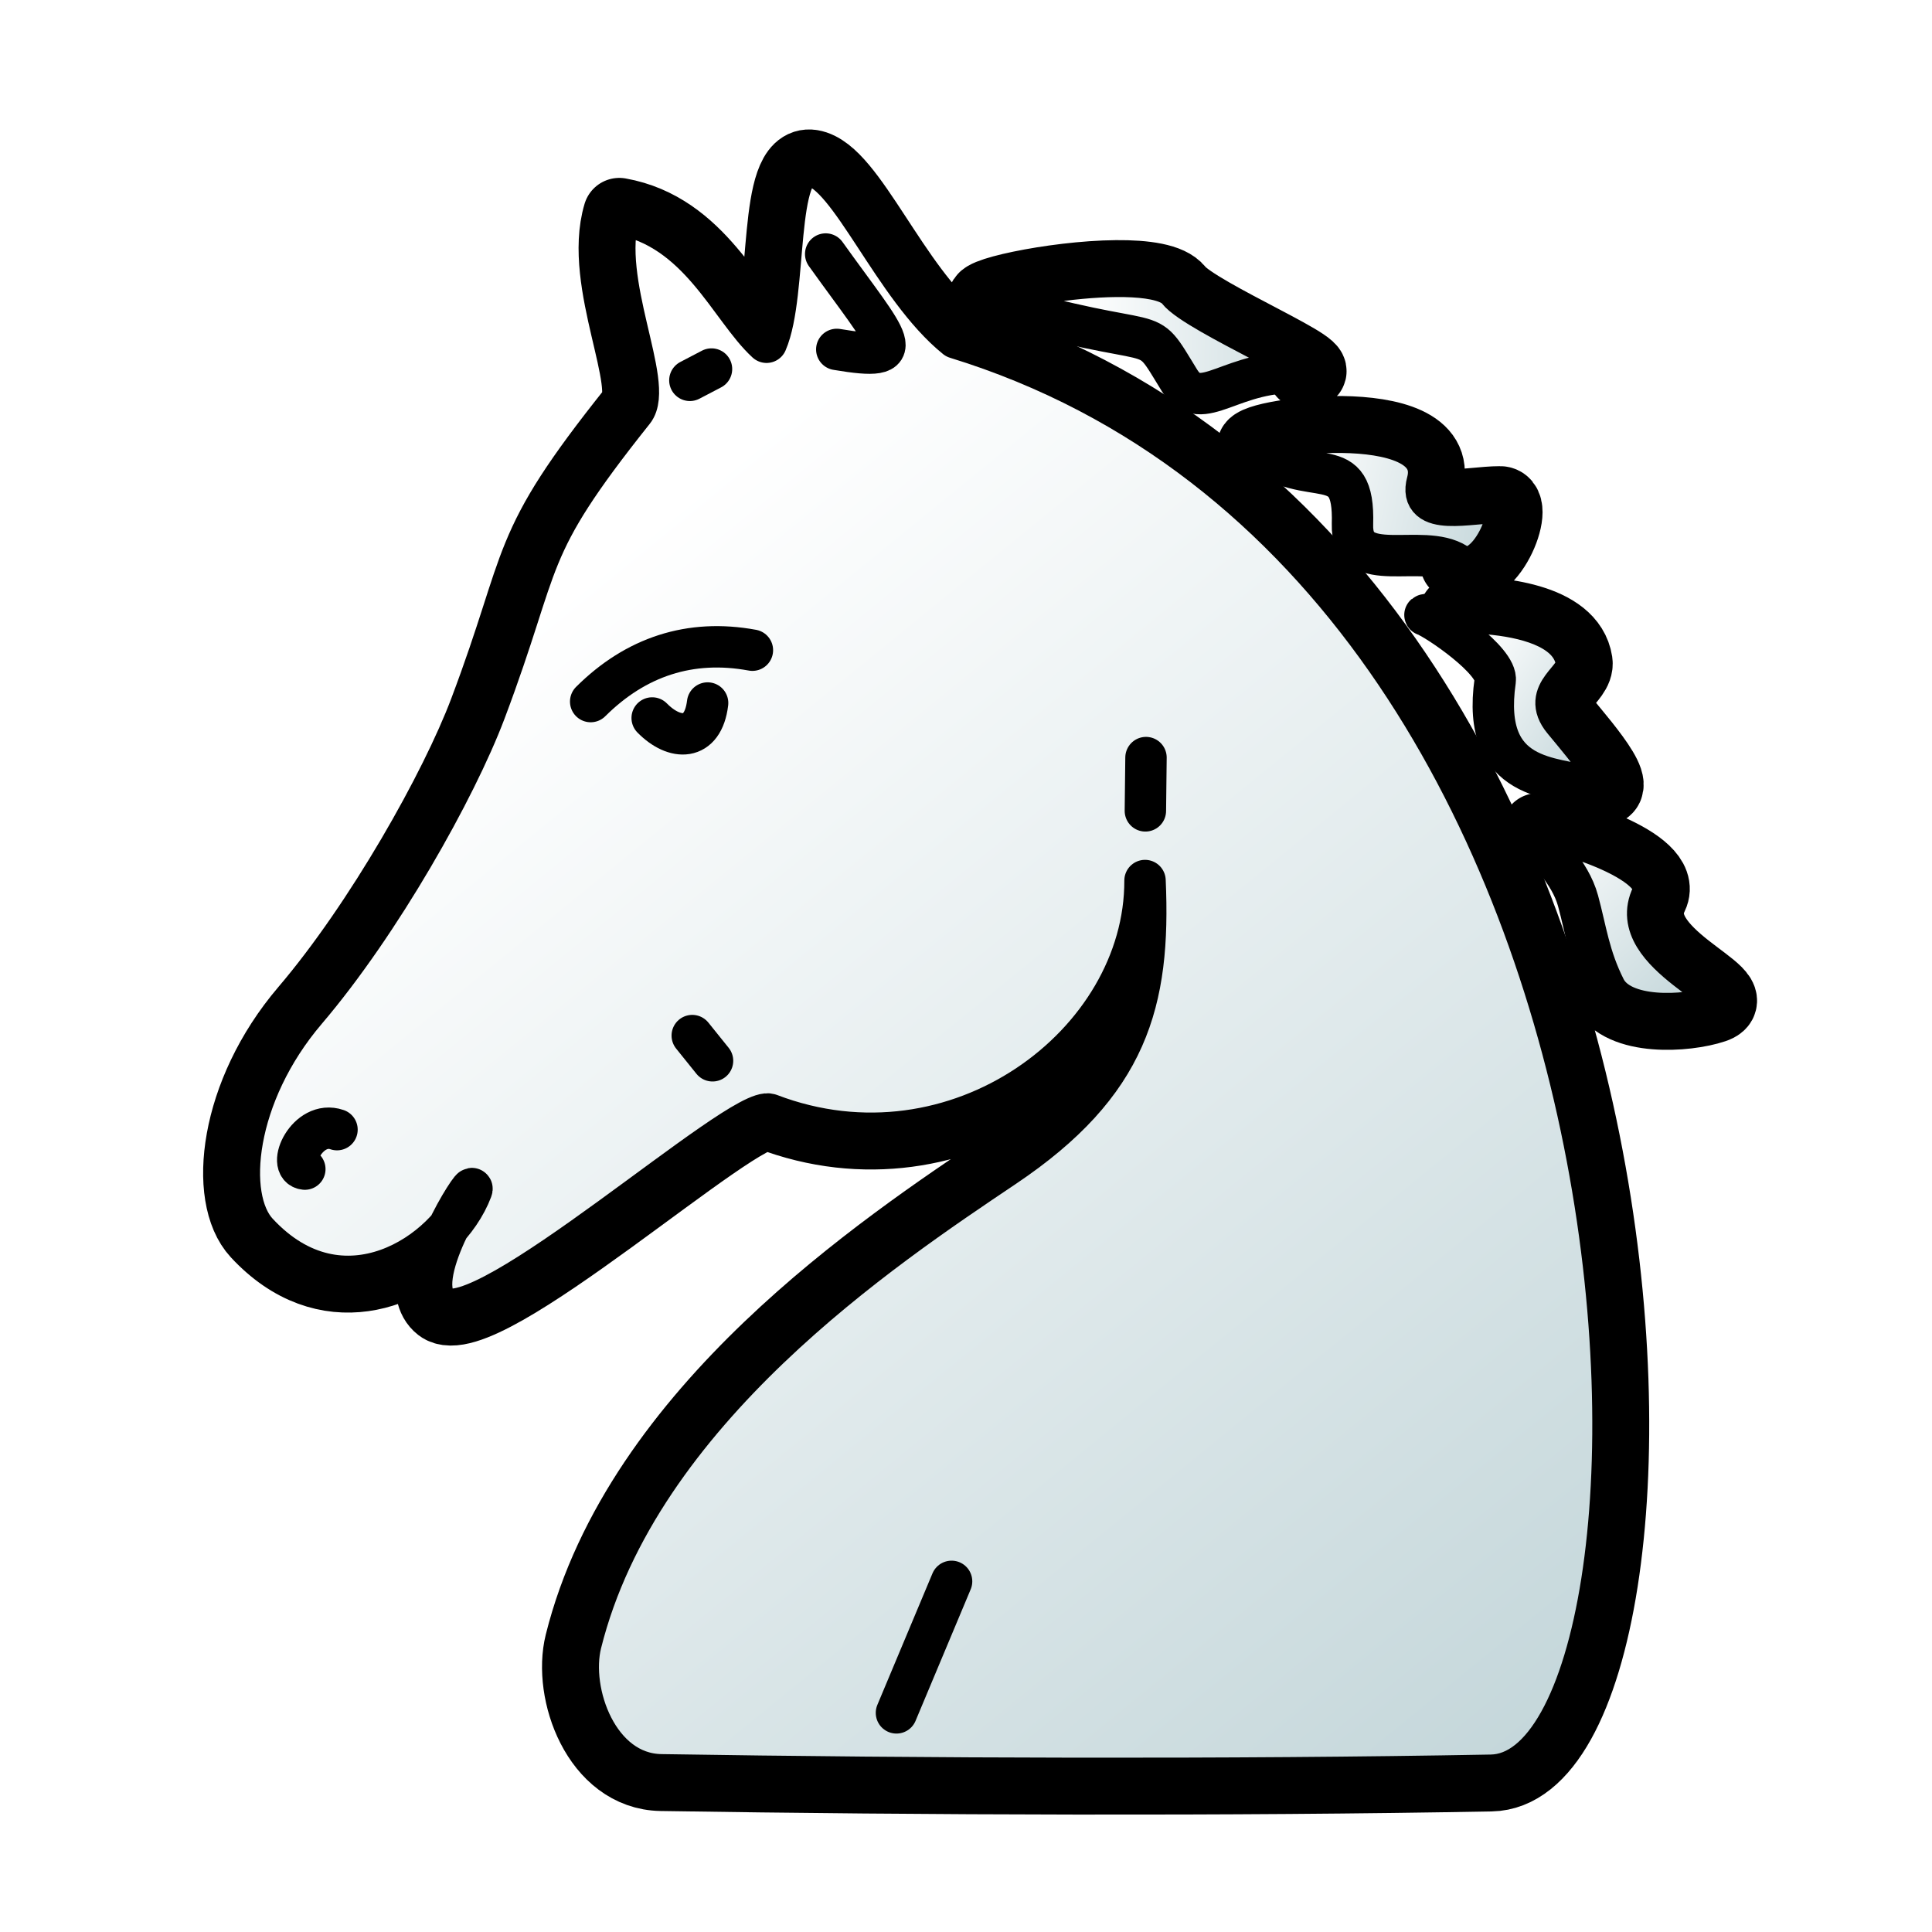
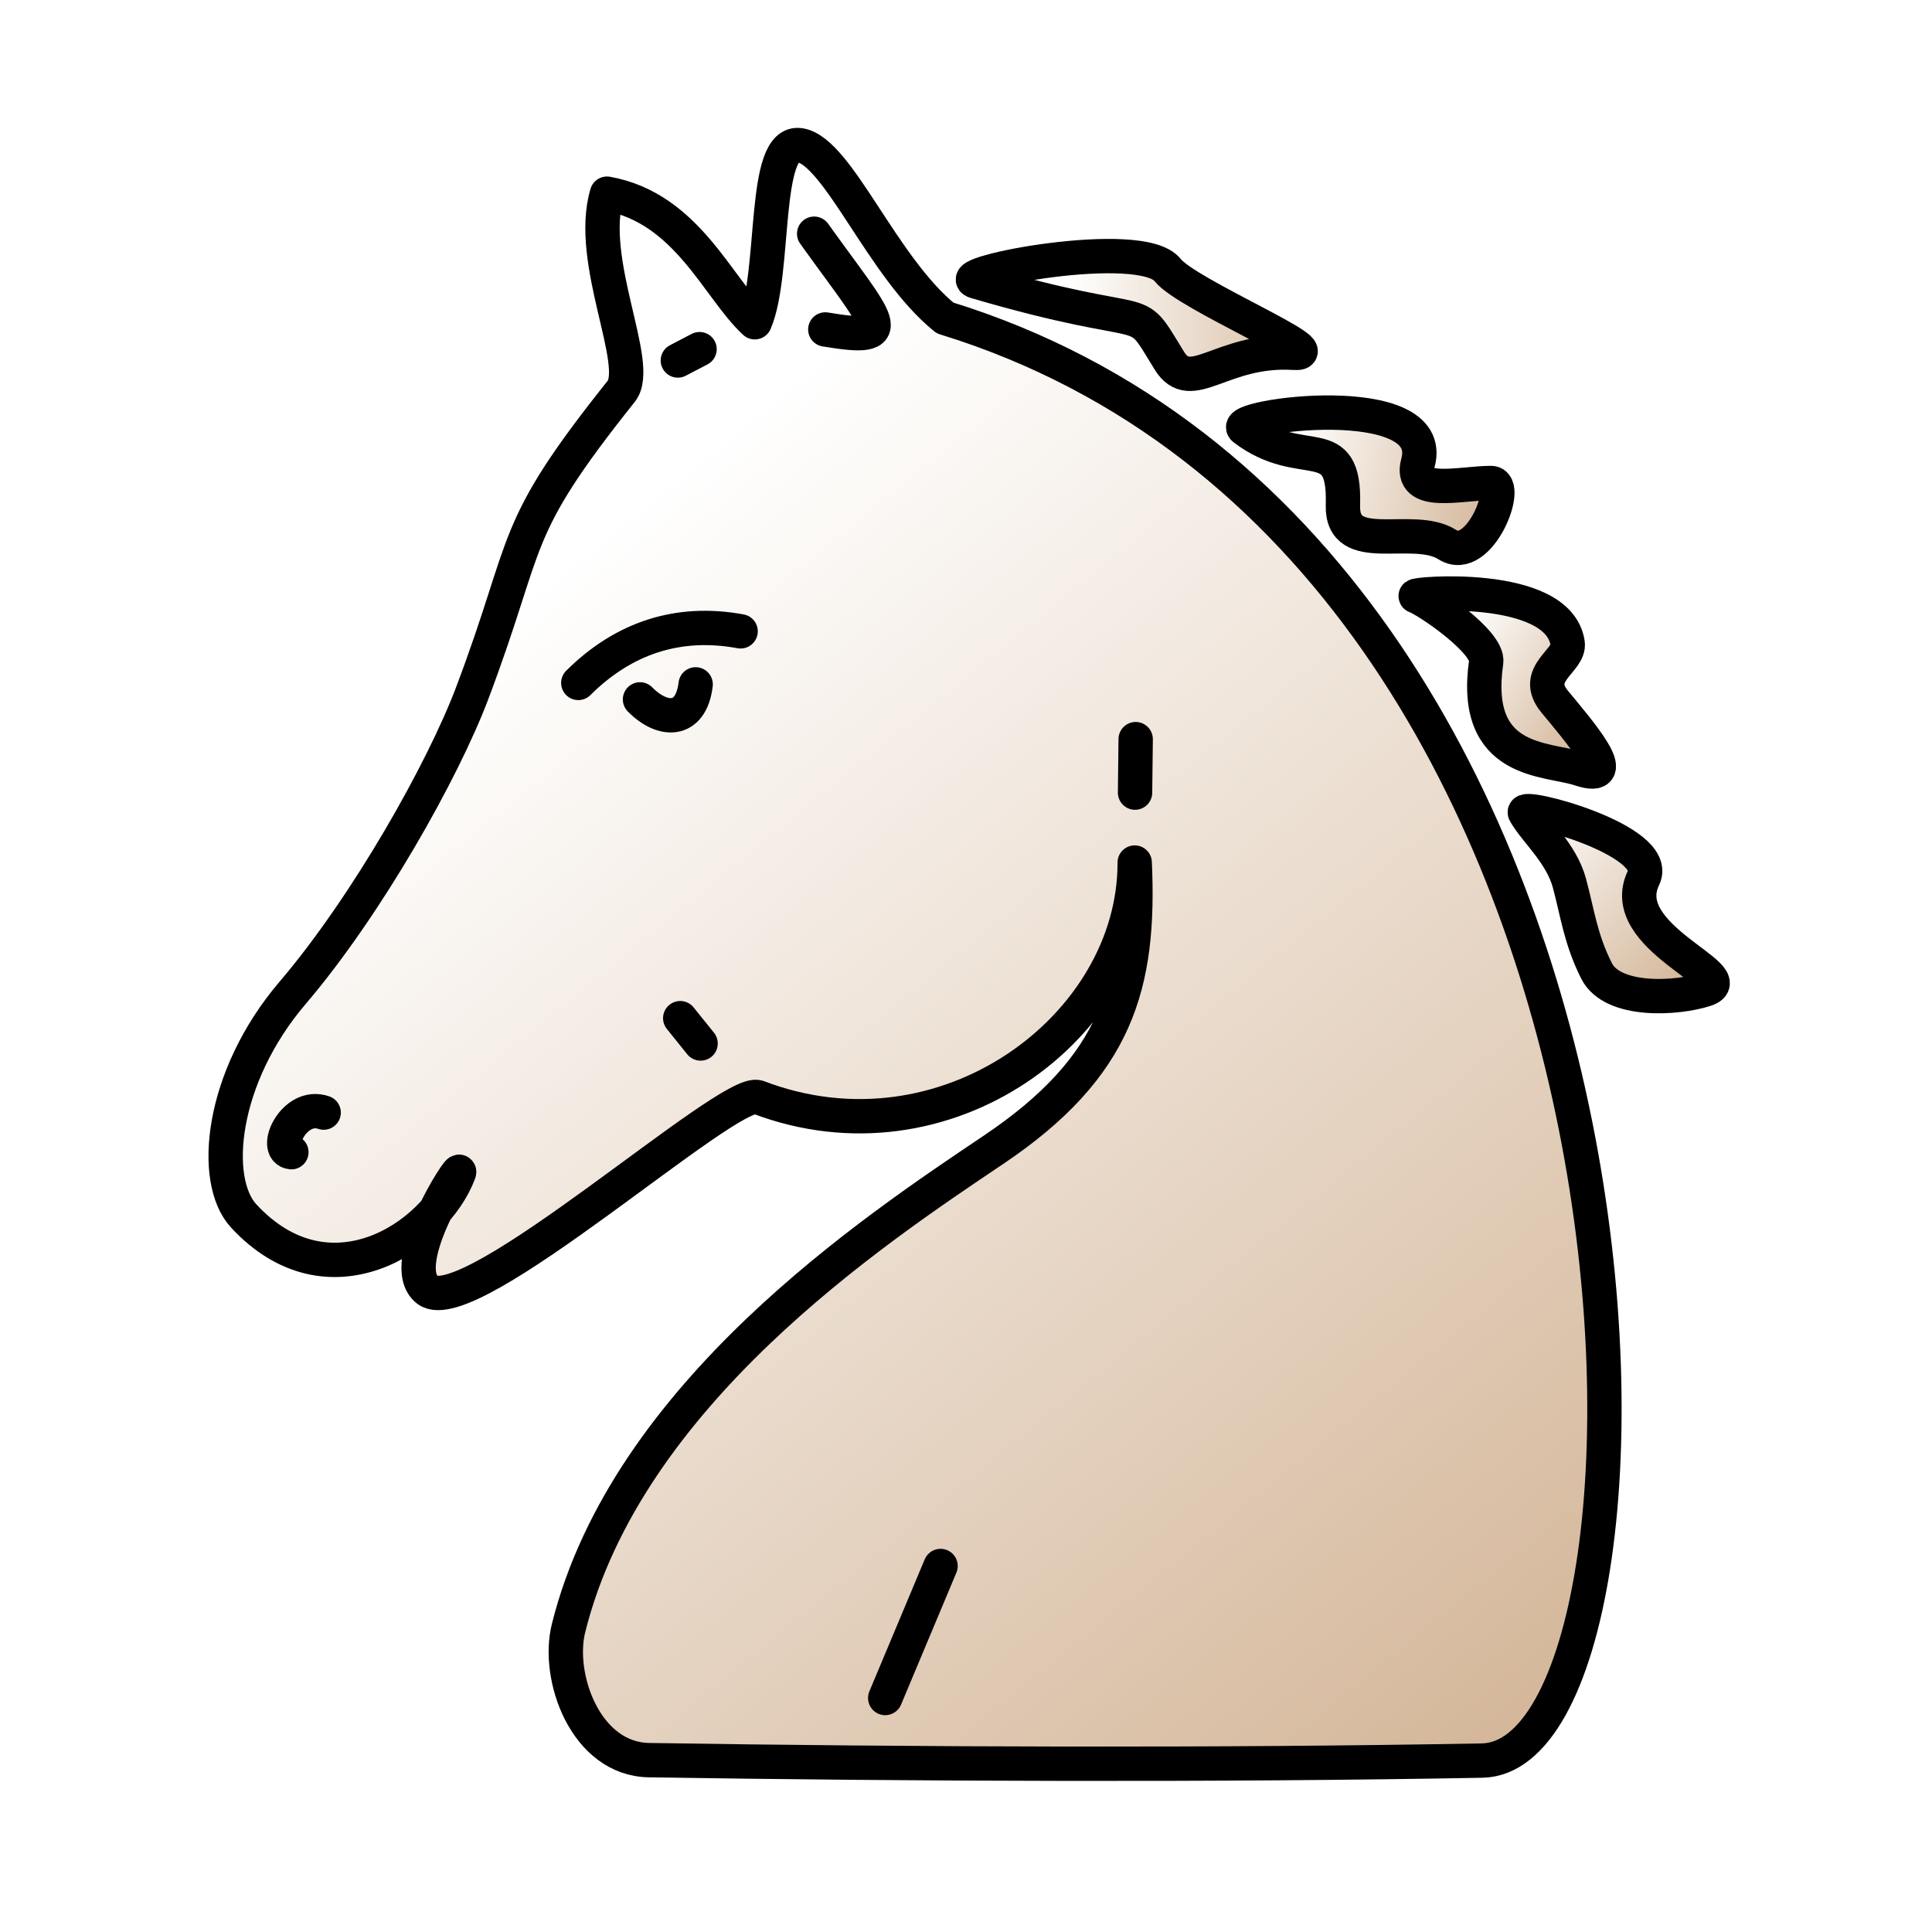
- <svg xmlns="http://www.w3.org/2000/svg" xmlns:xlink="http://www.w3.org/1999/xlink" style="color-scheme:light only" id="knight" viewBox="0 0 933.33 933.33">
-   <style id="base">.base{fill-opacity:1;fill-rule:evenodd;stroke-miterlimit:4;stroke-dasharray:none;stroke-linecap:round;stroke-linejoin:round;stroke-opacity:1}.stroke-medium{stroke-width:20}.stroke-color{stroke:#000}</style>
-   <defs id="defs36222">
-     <linearGradient id="fillGradient">
-       <stop id="stop0" offset="0" stop-color="#fff" stop-opacity="1" />
-       <stop id="stop1" offset="1" stop-color="#bfd3d7" stop-opacity="1" />
-     </linearGradient>
-     <linearGradient xlink:href="#fillGradient" id="hair4-gradient" x1="705.29" x2="787.13" y1="378.29" y2="465.62" gradientTransform="translate(7.03 14.37)scale(1.03317)" gradientUnits="userSpaceOnUse" />
-     <linearGradient xlink:href="#fillGradient" id="hair3-gradient" x1="667.03" x2="739.15" y1="299.33" y2="348.42" gradientTransform="translate(11.16 14.37)scale(1.03317)" gradientUnits="userSpaceOnUse" />
-     <linearGradient xlink:href="#fillGradient" id="hair2-gradient" x1="598.68" x2="705.53" y1="209.76" y2="232.29" gradientTransform="translate(7.03 14.37)scale(1.03317)" gradientUnits="userSpaceOnUse" />
-     <linearGradient xlink:href="#fillGradient" id="hair1-gradient" x1="493.79" x2="625.85" y1="157.91" y2="159.49" gradientTransform="translate(11.16 8.17)scale(1.03317)" gradientUnits="userSpaceOnUse" />
-     <linearGradient xlink:href="#fillGradient" id="body-gradient" x1="265.65" x2="753.21" y1="255.94" y2="854.33" gradientTransform="translate(7.03 14.37)scale(1.03317)" gradientUnits="userSpaceOnUse" />
-   </defs>
-   <path id="boundary" fill="none" stroke-width="35" d="M392.06 80.14c-18.36-3-11.42 61.28-21.76 85.2-17.72-16.27-32.58-55.02-71.12-61.9-9.76 32.5 17.09 82.29 6.86 95.1-54.43 68.26-43.29 69.9-71.7 145.17-14.11 37.42-50.6 102.3-86.53 144.44-34.5 40.45-39.45 90.11-23.43 107.38 33.01 35.59 72.53 20.25 92.67-3.13-6.86 14.01-12.93 31.98-4.28 38.68 20.07 15.53 145.3-98.02 159.1-92.74 90.13 34.42 181.5-33.94 181.28-112.96 2.6 58.75-8.3 98.14-67.92 138.21-58.04 39.02-176.52 117.76-204.58 230.25-5.88 23.58 8.24 63.05 38.75 63.54 125.9 2 275.79 2.53 400.98.2 101.42-1.87 104.4-582.63-258.52-694.3-30.3-24.46-51.43-80.14-69.8-83.14m237.78 99.9c18.83 1.19-51.66-28.11-60.85-39.83-3.99-5.09-15.8-6.83-29.74-6.7-30.68.26-71.73 9.56-62.7 12.2m227.08 126.66c15.36 9.78 30.78-29.67 21-29.67-14.7 0-39.67 6.9-35.15-9.7 4.96-18.23-17.98-23.86-41.15-24.18-23.16-.3-46.56 4.7-42.53 7.77m161.56 163.73c22 7.32-1.02-18.93-12.12-32.43s7.58-19.55 6.28-28.11c-3.17-20.71-37.87-24.1-58.33-23.88m72.27 181.67c7.77 15.35 39.03 13.35 52.5 8.84 18.16-6.07-43.9-24.93-29.92-53.67 7.75-15.92-43.91-31.7-55.05-32.1" class="base stroke-color" />
-   <path id="body" fill="url(#body-gradient)" d="M553.15 425.38c.22 79.03-91.15 147.38-181.28 112.95-13.8-5.27-139.03 108.28-159.1 92.75-15.83-12.26 17.55-62.79 15.12-56.33-11.55 30.73-62.56 64.93-103.51 20.78-16.02-17.27-11.07-66.93 23.43-107.38 35.93-42.13 72.42-107.01 86.54-144.43 28.4-75.27 17.26-76.91 71.69-145.17 10.23-12.82-16.62-62.6-6.86-95.1 38.54 6.87 53.4 45.63 71.13 61.89 10.33-23.92 3.39-88.2 21.75-85.2 18.37 3 39.5 58.68 69.8 83.13C824.77 274.95 821.8 855.71 720.38 857.6c-125.2 2.32-275.07 1.8-400.98-.21-30.5-.49-44.63-39.96-38.74-63.54 28.05-112.5 146.53-191.23 204.57-230.25 59.61-40.07 70.53-79.46 67.92-138.21z" class="base stroke-color stroke-medium" />
-   <path id="eyebrow" fill="none" d="M363.48 314.1c-30.04-5.55-56.38 3.17-78.13 24.82" class="base stroke-color stroke-medium" />
-   <path id="eye" fill="none" d="M315.06 346.85c10.79 11 24.52 11.45 26.78-7.23" class="base stroke-color stroke-medium" />
-   <path id="nose" fill="none" d="M162.8 545.72c-14.31-4.94-24.67 18.12-15.54 19.06" class="base stroke-color stroke-medium" />
-   <path id="cheek1" fill="none" d="m334.42 500.28 9.8 12.18" class="base stroke-color stroke-medium" />
-   <path id="cheek2" fill="none" d="m553.32 391.72.3-25.74" class="base stroke-color stroke-medium" />
-   <path id="ear-right" fill="none" d="m343.72 178.28-10.45 5.46" class="base stroke-color stroke-medium" />
-   <path id="ear-left" fill="none" d="M398.88 122.72c31.15 43.52 42.4 52.32 5.36 46.08" class="base stroke-color stroke-medium" />
-   <path id="leg-line" fill="none" d="m459.7 763.94-26.63 63.53" class="base stroke-color stroke-medium" />
-   <path id="hair1" fill="url(#hair1-gradient)" d="M476.55 145.72c89.44 26.22 74.35 7.3 93.22 38.01 10.57 17.21 25.21-5.86 60.07-3.68 18.83 1.18-51.66-28.13-60.85-39.84-12.76-16.27-105.57 1.66-92.44 5.5z" class="base stroke-color stroke-medium" />
-   <path id="hair2" fill="url(#hair2-gradient)" d="M605.8 216.59c28.1 21.35 48.68-.34 47.57 36.72-.77 25.45 33.58 8.45 50.26 19.06 15.37 9.78 30.78-29.67 21-29.67-14.7 0-39.67 6.9-35.15-9.7 9.91-36.45-91.75-22.55-83.68-16.41" class="base stroke-color stroke-medium" />
-   <path id="hair3" fill="url(#hair3-gradient)" d="M688.43 297.17c5.47 1.91 35.26 22.07 33.88 31.66-7.11 49.46 29.36 46.26 45.05 51.49 22 7.32-1.02-18.93-12.12-32.43s7.58-19.55 6.28-28.11c-4.6-30.13-75.94-23.61-73.08-22.61z" class="base stroke-color stroke-medium" />
-   <path id="hair4" fill="url(#hair4-gradient)" d="M740.98 401.45c5.23 9.1 17.48 19.43 21.36 33.72 3.89 14.3 5.35 27.04 13.12 42.4 7.77 15.35 39.02 13.35 52.5 8.84 18.16-6.07-43.9-24.92-29.92-53.67 8.85-18.2-59.88-36.21-57.06-31.3z" class="base stroke-color stroke-medium" />
+ <svg xmlns="http://www.w3.org/2000/svg" xmlns:xlink="http://www.w3.org/1999/xlink" height="700pt" viewBox="0 0 900 900" width="700pt">
+   <linearGradient id="a">
+     <stop offset="0" stop-color="#fff" />
+     <stop offset="1" stop-color="#d0b090" />
+   </linearGradient>
+   <linearGradient id="f" gradientUnits="userSpaceOnUse" x1="705.291" x2="787.126" xlink:href="#a" y1="382.288" y2="469.624" />
+   <linearGradient id="e" gradientUnits="userSpaceOnUse" x1="671.033" x2="743.154" xlink:href="#a" y1="303.327" y2="352.42" />
+   <linearGradient id="d" gradientUnits="userSpaceOnUse" x1="598.679" x2="705.532" xlink:href="#a" y1="213.761" y2="236.288" />
+   <linearGradient id="c" gradientUnits="userSpaceOnUse" x1="497.792" x2="629.853" xlink:href="#a" y1="155.906" y2="157.489" />
+   <linearGradient id="b" gradientUnits="userSpaceOnUse" x1="265.646" x2="753.208" xlink:href="#a" y1="259.94" y2="858.328" />
+   <g stroke="#000" stroke-linecap="round" stroke-linejoin="round" stroke-width="16">
+     <path d="M528.59 401.808c.214 76.493-88.227 142.653-175.456 109.334-13.36-5.102-134.568 104.803-153.994 89.766-15.325-11.863 16.979-60.769 14.63-54.522-11.181 29.74-60.547 62.844-100.19 20.112-15.503-16.71-10.709-64.776 22.684-103.933 34.777-40.78 70.089-103.577 83.757-139.796 27.492-72.85 16.705-74.44 69.391-140.506 9.898-12.41-16.088-60.595-6.643-92.047 37.307 6.653 51.69 44.162 68.845 59.903 10-23.151 3.281-85.36 21.06-82.462 17.777 2.899 38.227 56.792 67.554 80.462C791.491 256.215 788.62 818.323 690.45 820.144c-121.172 2.248-266.24 1.74-388.105-.202-29.528-.47-43.197-38.672-37.503-61.5 27.155-108.879 141.833-185.087 198.008-222.854 57.697-38.79 68.261-76.91 65.74-133.78z" fill="url(#b)" fill-rule="evenodd" />
+     <path d="M345.006 294.099c-29.073-5.366-54.564 3.078-75.617 24.03m28.749 7.674c10.443 10.64 23.734 11.084 25.923-6.997M150.771 518.29c-13.855-4.786-23.878 17.537-15.038 18.447m181.143-62.433l9.488 11.79m202.389-116.858l.29-24.918M325.879 162.65l-10.113 5.28m63.504-59.056c30.152 42.12 41.04 50.64 5.187 44.597" fill="none" />
+     <g fill-rule="evenodd">
+       <path d="M454.444 131.126c86.572 25.384 71.97 7.062 90.229 36.796 10.23 16.658 24.403-5.678 58.146-3.565 18.223 1.141-50-27.221-58.899-38.563-12.353-15.745-102.178 1.608-89.476 5.332z" fill="url(#c)" />
+       <path d="M579.551 199.723c27.192 20.672 47.11-.325 46.036 35.545-.738 24.63 32.506 8.174 48.65 18.448 14.873 9.465 29.79-28.715 20.33-28.715-14.232 0-38.4 6.677-34.027-9.395 9.598-35.278-88.799-21.821-80.989-15.883z" fill="url(#d)" />
+       <path d="M659.532 277.716c5.292 1.851 34.12 21.37 32.785 30.65-6.884 47.874 28.416 44.77 43.608 49.831 21.288 7.092-.992-18.323-11.734-31.39-10.741-13.068 7.34-18.918 6.074-27.207-4.453-29.156-73.497-22.851-70.733-21.884z" fill="url(#e)" />
+       <path d="M710.39 378.647c5.058 8.82 16.918 18.81 20.677 32.645 3.76 13.836 5.175 26.171 12.694 41.032s37.773 12.923 50.818 8.562c17.578-5.877-42.496-24.127-28.96-51.952 8.567-17.61-57.959-35.047-55.23-30.287z" fill="url(#f)" />
+     </g>
+     <path d="M438.147 729.501l-25.78 61.492" fill="none" />
+   </g>
</svg>
